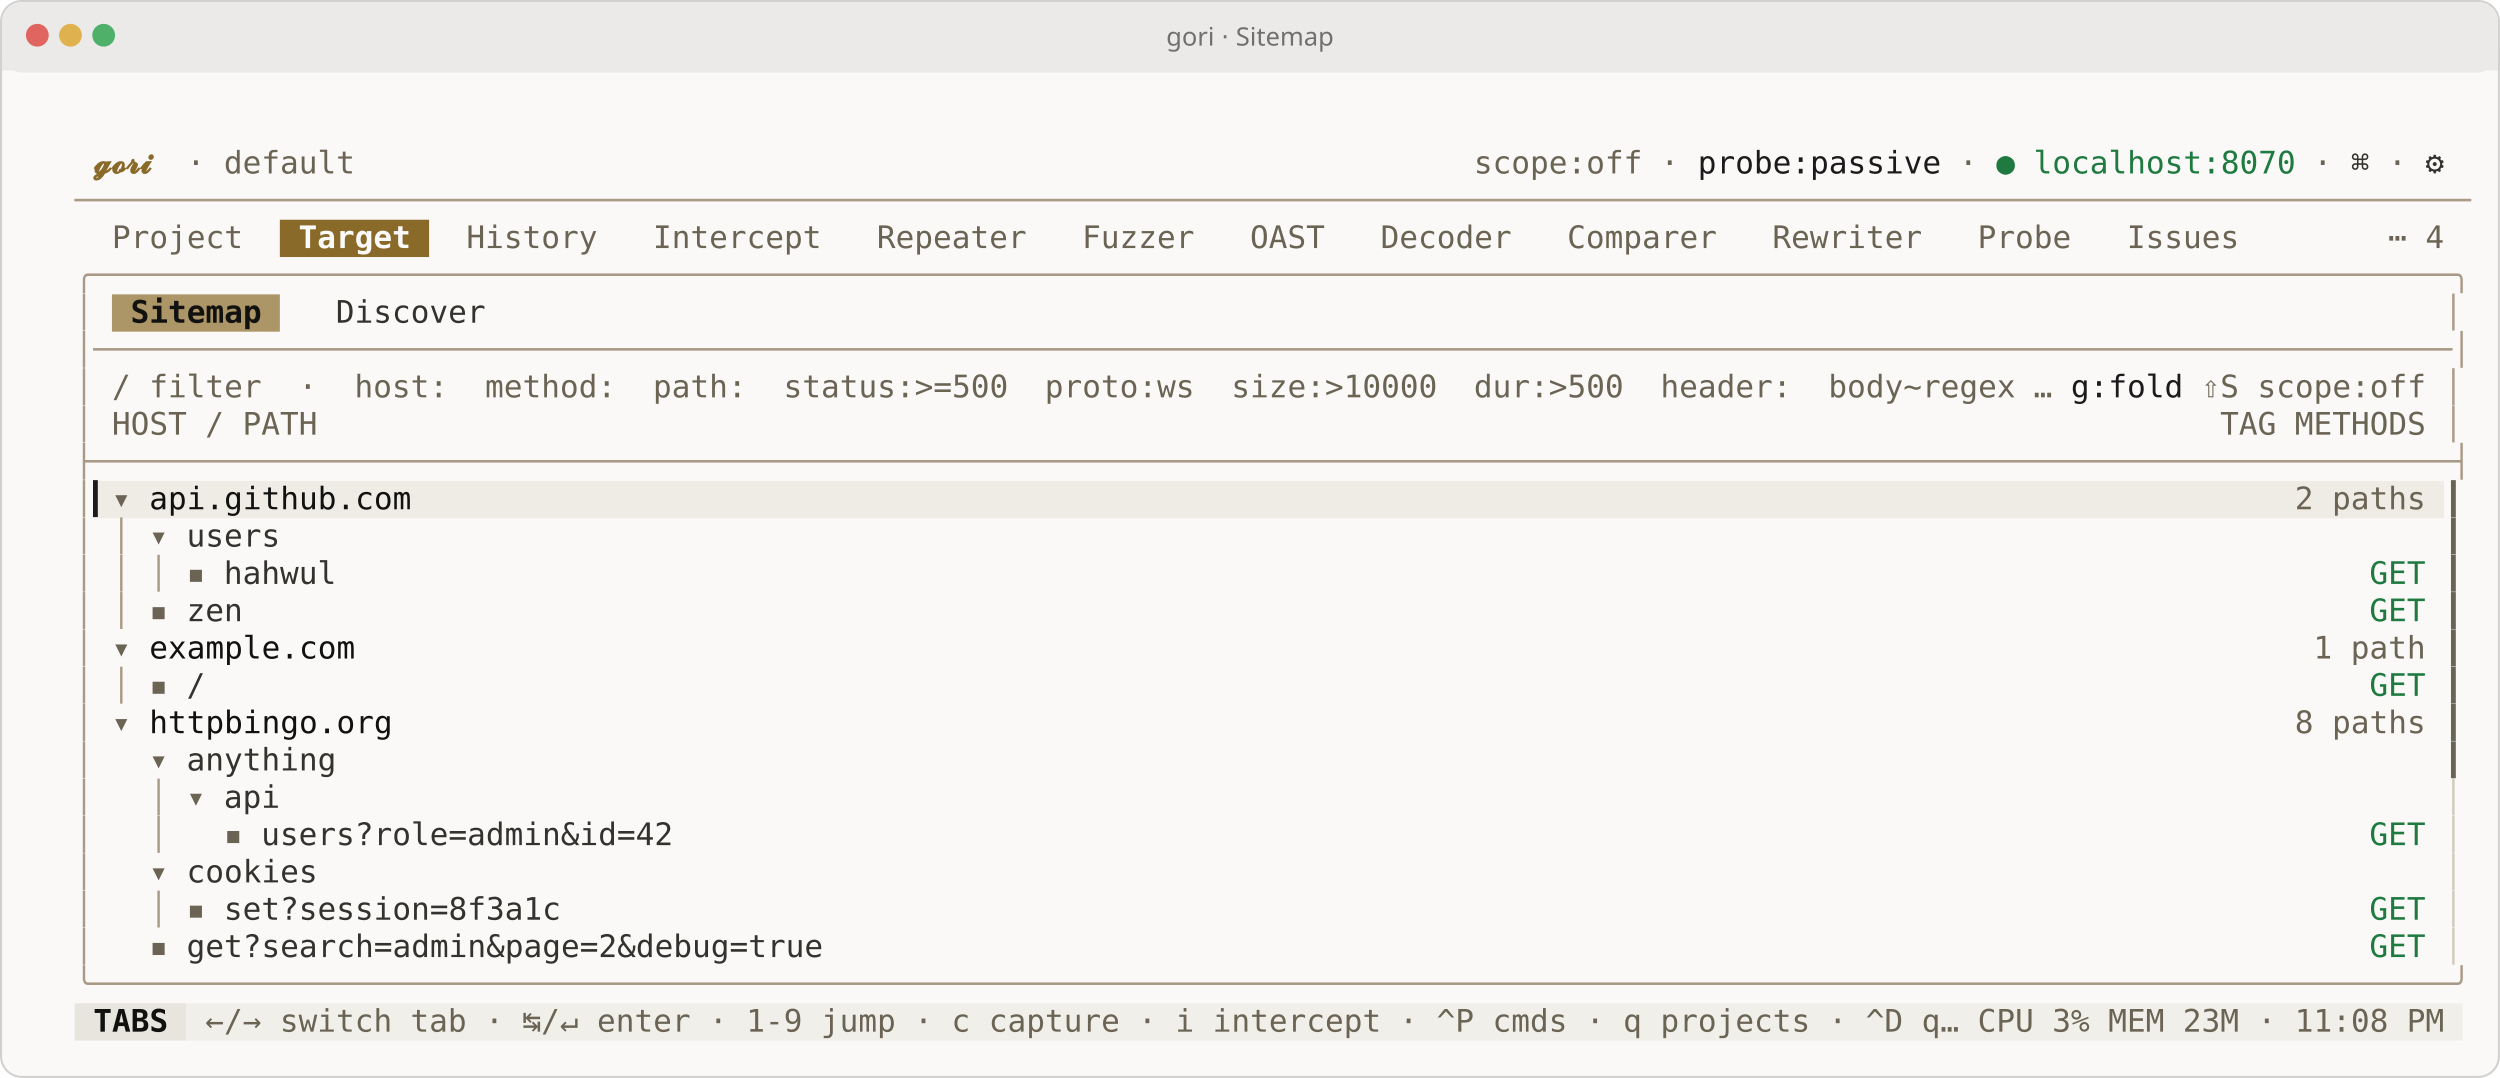
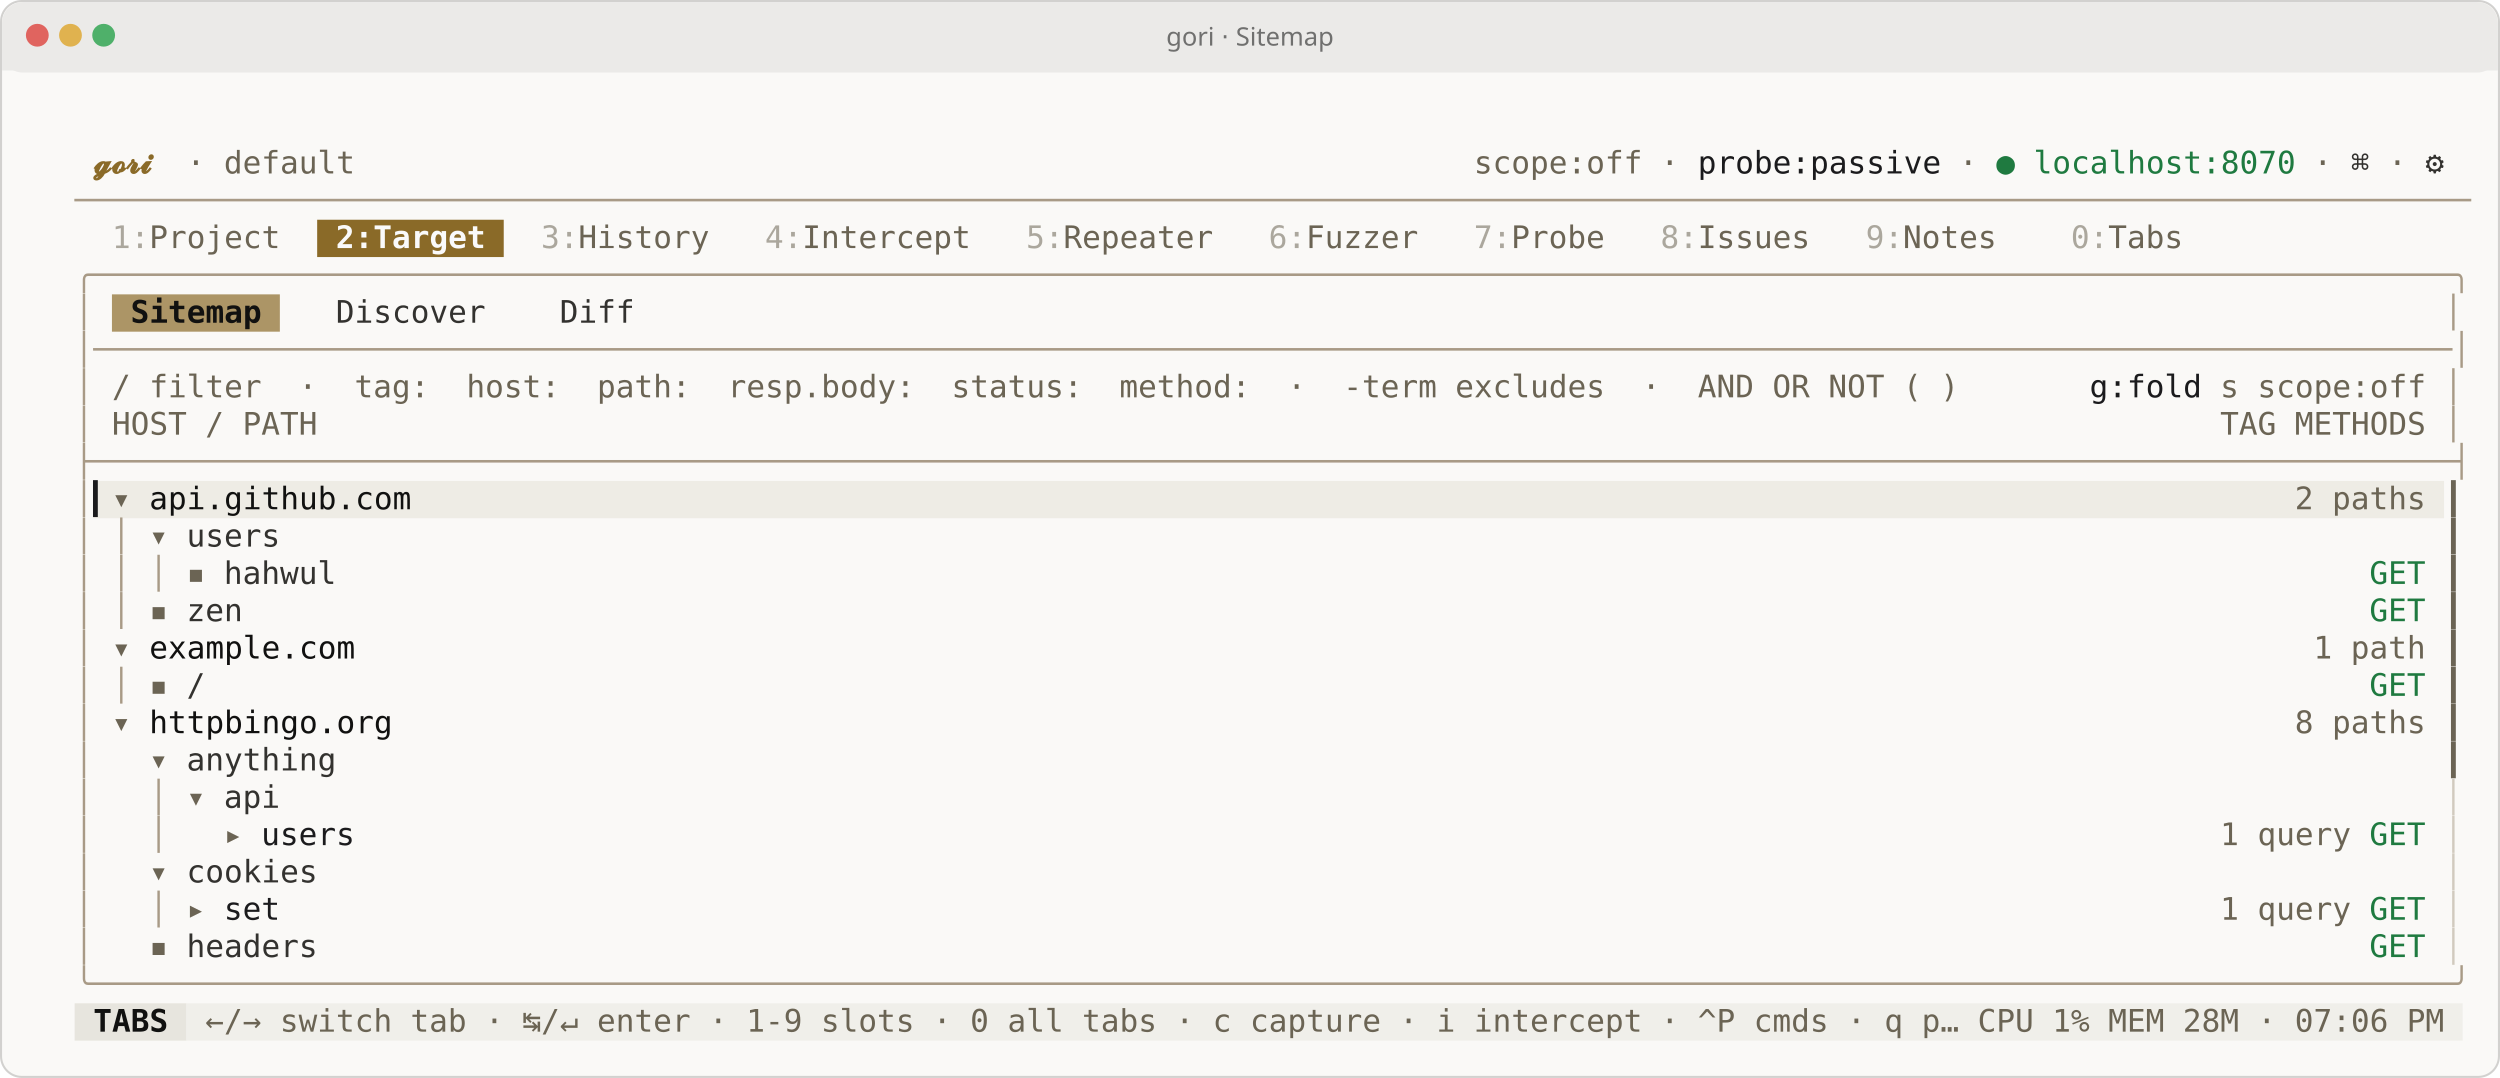
<svg xmlns="http://www.w3.org/2000/svg" width="1206" height="520" viewBox="0 0 1206.0 520.0" font-family="ui-monospace,'SF Mono','JetBrains Mono',Menlo,Consolas,monospace" font-size="15.0px" role="img" aria-label="gori · Sitemap">
  <rect x="0.5" y="0.5" width="1205.0" height="519.0" rx="10" ry="10" fill="#faf9f7" stroke="#d2d1cf" stroke-width="1" />
  <rect x="1" y="1" width="1204.0" height="34.0" rx="10" ry="10" fill="#ebeae8" />
  <rect x="1" y="24.0" width="1204.0" height="10" fill="#ebeae8" />
  <circle cx="18.0" cy="17.0" r="5.5" fill="#e0645f" />
  <circle cx="34.0" cy="17.0" r="5.5" fill="#e0b24f" />
  <circle cx="50.0" cy="17.0" r="5.5" fill="#4fb06a" />
  <text x="603.0" y="22.0" text-anchor="middle" fill="#70706f" font-family="'Apple Symbols','Segoe UI Symbol','Cambria Math','STIX Two Math','Noto Sans Math','DejaVu Sans',ui-monospace,'SF Mono','JetBrains Mono',Menlo,Consolas,monospace" font-size="12.3px">gori · Sitemap</text>
-   <rect x="135.00" y="106.00" width="72.00" height="18.00" fill="#8a6a28" />
+   <rect x="153.00" y="106.00" width="90.00" height="18.00" fill="#8a6a28" />
  <rect x="54.00" y="142.00" width="81.00" height="18.00" fill="#ac9566" />
  <rect x="45.00" y="232.00" width="1134.00" height="18.00" fill="#eeece5" />
  <rect x="36.00" y="484.00" width="54.00" height="18.00" fill="#e7e5de" />
  <rect x="90.00" y="484.00" width="1098.00" height="18.00" fill="#f0efea" />
  <text x="45.00" y="83.68" textLength="36.00" lengthAdjust="spacingAndGlyphs" fill="#8a6a28" font-weight="700" xml:space="preserve">𝓰𝓸𝓻𝓲</text>
  <text x="90.00" y="83.68" textLength="9.00" lengthAdjust="spacingAndGlyphs" fill="#6b6454" xml:space="preserve">·</text>
  <text x="108.00" y="83.68" textLength="63.00" lengthAdjust="spacingAndGlyphs" fill="#6b6454" xml:space="preserve">default</text>
  <text x="711.00" y="83.68" textLength="81.00" lengthAdjust="spacingAndGlyphs" fill="#6b6454" xml:space="preserve">scope:off</text>
  <text x="801.00" y="83.68" textLength="9.00" lengthAdjust="spacingAndGlyphs" fill="#6b6454" xml:space="preserve">·</text>
  <text x="819.00" y="83.68" textLength="117.00" lengthAdjust="spacingAndGlyphs" fill="#1b1b1d" xml:space="preserve">probe:passive</text>
  <text x="945.00" y="83.68" textLength="9.00" lengthAdjust="spacingAndGlyphs" fill="#6b6454" xml:space="preserve">·</text>
  <text x="963.00" y="83.68" textLength="9.00" lengthAdjust="spacingAndGlyphs" fill="#1f7a40" xml:space="preserve">●</text>
  <text x="981.00" y="83.68" textLength="126.00" lengthAdjust="spacingAndGlyphs" fill="#1f7a40" xml:space="preserve">localhost:8070</text>
  <text x="1116.00" y="83.68" textLength="9.00" lengthAdjust="spacingAndGlyphs" fill="#6b6454" xml:space="preserve">·</text>
  <text x="1134.00" y="83.68" textLength="9.00" lengthAdjust="spacingAndGlyphs" fill="#33322f" xml:space="preserve">⌘</text>
  <text x="1152.00" y="83.68" textLength="9.00" lengthAdjust="spacingAndGlyphs" fill="#6b6454" xml:space="preserve">·</text>
  <text x="1170.00" y="83.68" textLength="9.00" lengthAdjust="spacingAndGlyphs" fill="#33322f" xml:space="preserve">⚙</text>
  <text x="36.00" y="101.68" textLength="1152.00" lengthAdjust="spacingAndGlyphs" fill="#a89a86" xml:space="preserve">────────────────────────────────────────────────────────────────────────────────────────────────────────────────────────────────</text>
-   <text x="54.00" y="119.68" textLength="63.00" lengthAdjust="spacingAndGlyphs" fill="#6b6454" xml:space="preserve">Project</text>
-   <text x="144.00" y="119.68" textLength="54.00" lengthAdjust="spacingAndGlyphs" fill="#fafafa" font-weight="700" xml:space="preserve">Target</text>
-   <text x="225.00" y="119.68" textLength="63.00" lengthAdjust="spacingAndGlyphs" fill="#6b6454" xml:space="preserve">History</text>
-   <text x="315.00" y="119.68" textLength="81.00" lengthAdjust="spacingAndGlyphs" fill="#6b6454" xml:space="preserve">Intercept</text>
-   <text x="423.00" y="119.68" textLength="72.00" lengthAdjust="spacingAndGlyphs" fill="#6b6454" xml:space="preserve">Repeater</text>
-   <text x="522.00" y="119.68" textLength="54.00" lengthAdjust="spacingAndGlyphs" fill="#6b6454" xml:space="preserve">Fuzzer</text>
-   <text x="603.00" y="119.68" textLength="36.00" lengthAdjust="spacingAndGlyphs" fill="#6b6454" xml:space="preserve">OAST</text>
-   <text x="666.00" y="119.68" textLength="63.00" lengthAdjust="spacingAndGlyphs" fill="#6b6454" xml:space="preserve">Decoder</text>
-   <text x="756.00" y="119.68" textLength="72.00" lengthAdjust="spacingAndGlyphs" fill="#6b6454" xml:space="preserve">Comparer</text>
-   <text x="855.00" y="119.68" textLength="72.00" lengthAdjust="spacingAndGlyphs" fill="#6b6454" xml:space="preserve">Rewriter</text>
-   <text x="954.00" y="119.68" textLength="45.00" lengthAdjust="spacingAndGlyphs" fill="#6b6454" xml:space="preserve">Probe</text>
-   <text x="1026.00" y="119.68" textLength="54.00" lengthAdjust="spacingAndGlyphs" fill="#6b6454" xml:space="preserve">Issues</text>
-   <text x="1152.00" y="119.68" textLength="9.00" lengthAdjust="spacingAndGlyphs" fill="#6b6454" xml:space="preserve">⋯</text>
-   <text x="1170.00" y="119.68" textLength="9.00" lengthAdjust="spacingAndGlyphs" fill="#6b6454" xml:space="preserve">4</text>
+   <text x="54.00" y="119.68" textLength="18.00" lengthAdjust="spacingAndGlyphs" fill="#aba79d" xml:space="preserve">1:</text>
+   <text x="72.00" y="119.68" textLength="63.00" lengthAdjust="spacingAndGlyphs" fill="#6b6454" xml:space="preserve">Project</text>
+   <text x="162.00" y="119.68" textLength="72.00" lengthAdjust="spacingAndGlyphs" fill="#fafafa" font-weight="700" xml:space="preserve">2:Target</text>
+   <text x="261.00" y="119.68" textLength="18.00" lengthAdjust="spacingAndGlyphs" fill="#aba79d" xml:space="preserve">3:</text>
+   <text x="279.00" y="119.68" textLength="63.00" lengthAdjust="spacingAndGlyphs" fill="#6b6454" xml:space="preserve">History</text>
+   <text x="369.00" y="119.68" textLength="18.00" lengthAdjust="spacingAndGlyphs" fill="#aba79d" xml:space="preserve">4:</text>
+   <text x="387.00" y="119.68" textLength="81.00" lengthAdjust="spacingAndGlyphs" fill="#6b6454" xml:space="preserve">Intercept</text>
+   <text x="495.00" y="119.68" textLength="18.00" lengthAdjust="spacingAndGlyphs" fill="#aba79d" xml:space="preserve">5:</text>
+   <text x="513.00" y="119.68" textLength="72.00" lengthAdjust="spacingAndGlyphs" fill="#6b6454" xml:space="preserve">Repeater</text>
+   <text x="612.00" y="119.68" textLength="18.00" lengthAdjust="spacingAndGlyphs" fill="#aba79d" xml:space="preserve">6:</text>
+   <text x="630.00" y="119.68" textLength="54.00" lengthAdjust="spacingAndGlyphs" fill="#6b6454" xml:space="preserve">Fuzzer</text>
+   <text x="711.00" y="119.68" textLength="18.00" lengthAdjust="spacingAndGlyphs" fill="#aba79d" xml:space="preserve">7:</text>
+   <text x="729.00" y="119.68" textLength="45.00" lengthAdjust="spacingAndGlyphs" fill="#6b6454" xml:space="preserve">Probe</text>
+   <text x="801.00" y="119.68" textLength="18.00" lengthAdjust="spacingAndGlyphs" fill="#aba79d" xml:space="preserve">8:</text>
+   <text x="819.00" y="119.68" textLength="54.00" lengthAdjust="spacingAndGlyphs" fill="#6b6454" xml:space="preserve">Issues</text>
+   <text x="900.00" y="119.68" textLength="18.00" lengthAdjust="spacingAndGlyphs" fill="#aba79d" xml:space="preserve">9:</text>
+   <text x="918.00" y="119.68" textLength="45.00" lengthAdjust="spacingAndGlyphs" fill="#6b6454" xml:space="preserve">Notes</text>
+   <text x="999.00" y="119.68" textLength="18.00" lengthAdjust="spacingAndGlyphs" fill="#aba79d" xml:space="preserve">0:</text>
+   <text x="1017.00" y="119.68" textLength="36.00" lengthAdjust="spacingAndGlyphs" fill="#6b6454" xml:space="preserve">Tabs</text>
  <text x="36.00" y="137.68" textLength="1152.00" lengthAdjust="spacingAndGlyphs" fill="#a89a86" xml:space="preserve">╭──────────────────────────────────────────────────────────────────────────────────────────────────────────────────────────────╮</text>
  <text x="36.00" y="155.68" textLength="9.00" lengthAdjust="spacingAndGlyphs" fill="#a89a86" xml:space="preserve">│</text>
  <text x="63.00" y="155.68" textLength="63.00" lengthAdjust="spacingAndGlyphs" fill="#111110" font-weight="700" xml:space="preserve">Sitemap</text>
  <text x="162.00" y="155.68" textLength="72.00" lengthAdjust="spacingAndGlyphs" fill="#33322f" xml:space="preserve">Discover</text>
+   <text x="270.00" y="155.68" textLength="36.00" lengthAdjust="spacingAndGlyphs" fill="#33322f" xml:space="preserve">Diff</text>
  <text x="1179.00" y="155.68" textLength="9.00" lengthAdjust="spacingAndGlyphs" fill="#a89a86" xml:space="preserve">│</text>
  <text x="36.00" y="173.68" textLength="1152.00" lengthAdjust="spacingAndGlyphs" fill="#a89a86" xml:space="preserve">│──────────────────────────────────────────────────────────────────────────────────────────────────────────────────────────────│</text>
  <text x="36.00" y="191.68" textLength="9.00" lengthAdjust="spacingAndGlyphs" fill="#a89a86" xml:space="preserve">│</text>
  <text x="54.00" y="191.68" textLength="9.00" lengthAdjust="spacingAndGlyphs" fill="#6b6454" xml:space="preserve">/</text>
  <text x="72.00" y="191.68" textLength="54.00" lengthAdjust="spacingAndGlyphs" fill="#6b6454" xml:space="preserve">filter</text>
  <text x="144.00" y="191.68" textLength="9.00" lengthAdjust="spacingAndGlyphs" fill="#6b6454" xml:space="preserve">·</text>
-   <text x="171.00" y="191.68" textLength="45.00" lengthAdjust="spacingAndGlyphs" fill="#6b6454" xml:space="preserve">host:</text>
-   <text x="234.00" y="191.68" textLength="63.00" lengthAdjust="spacingAndGlyphs" fill="#6b6454" xml:space="preserve">method:</text>
-   <text x="315.00" y="191.68" textLength="45.00" lengthAdjust="spacingAndGlyphs" fill="#6b6454" xml:space="preserve">path:</text>
-   <text x="378.00" y="191.68" textLength="108.00" lengthAdjust="spacingAndGlyphs" fill="#6b6454" xml:space="preserve">status:&gt;=500</text>
-   <text x="504.00" y="191.68" textLength="72.00" lengthAdjust="spacingAndGlyphs" fill="#6b6454" xml:space="preserve">proto:ws</text>
-   <text x="594.00" y="191.68" textLength="99.00" lengthAdjust="spacingAndGlyphs" fill="#6b6454" xml:space="preserve">size:&gt;10000</text>
-   <text x="711.00" y="191.68" textLength="72.00" lengthAdjust="spacingAndGlyphs" fill="#6b6454" xml:space="preserve">dur:&gt;500</text>
-   <text x="801.00" y="191.68" textLength="63.00" lengthAdjust="spacingAndGlyphs" fill="#6b6454" xml:space="preserve">header:</text>
-   <text x="882.00" y="191.68" textLength="90.00" lengthAdjust="spacingAndGlyphs" fill="#6b6454" xml:space="preserve">body~regex</text>
-   <text x="981.00" y="191.68" textLength="9.00" lengthAdjust="spacingAndGlyphs" fill="#6b6454" xml:space="preserve">…</text>
-   <text x="999.00" y="191.68" textLength="54.00" lengthAdjust="spacingAndGlyphs" fill="#1b1b1d" xml:space="preserve">g:fold</text>
-   <text x="1062.00" y="191.68" textLength="18.00" lengthAdjust="spacingAndGlyphs" fill="#6b6454" xml:space="preserve">⇧S</text>
+   <text x="171.00" y="191.68" textLength="36.00" lengthAdjust="spacingAndGlyphs" fill="#6b6454" xml:space="preserve">tag:</text>
+   <text x="225.00" y="191.68" textLength="45.00" lengthAdjust="spacingAndGlyphs" fill="#6b6454" xml:space="preserve">host:</text>
+   <text x="288.00" y="191.68" textLength="45.00" lengthAdjust="spacingAndGlyphs" fill="#6b6454" xml:space="preserve">path:</text>
+   <text x="351.00" y="191.68" textLength="90.00" lengthAdjust="spacingAndGlyphs" fill="#6b6454" xml:space="preserve">resp.body:</text>
+   <text x="459.00" y="191.68" textLength="63.00" lengthAdjust="spacingAndGlyphs" fill="#6b6454" xml:space="preserve">status:</text>
+   <text x="540.00" y="191.68" textLength="63.00" lengthAdjust="spacingAndGlyphs" fill="#6b6454" xml:space="preserve">method:</text>
+   <text x="621.00" y="191.68" textLength="9.00" lengthAdjust="spacingAndGlyphs" fill="#6b6454" xml:space="preserve">·</text>
+   <text x="648.00" y="191.68" textLength="45.00" lengthAdjust="spacingAndGlyphs" fill="#6b6454" xml:space="preserve">-term</text>
+   <text x="702.00" y="191.68" textLength="72.00" lengthAdjust="spacingAndGlyphs" fill="#6b6454" xml:space="preserve">excludes</text>
+   <text x="792.00" y="191.68" textLength="9.00" lengthAdjust="spacingAndGlyphs" fill="#6b6454" xml:space="preserve">·</text>
+   <text x="819.00" y="191.68" textLength="27.00" lengthAdjust="spacingAndGlyphs" fill="#6b6454" xml:space="preserve">AND</text>
+   <text x="855.00" y="191.68" textLength="18.00" lengthAdjust="spacingAndGlyphs" fill="#6b6454" xml:space="preserve">OR</text>
+   <text x="882.00" y="191.68" textLength="27.00" lengthAdjust="spacingAndGlyphs" fill="#6b6454" xml:space="preserve">NOT</text>
+   <text x="918.00" y="191.68" textLength="9.00" lengthAdjust="spacingAndGlyphs" fill="#6b6454" xml:space="preserve">(</text>
+   <text x="936.00" y="191.68" textLength="9.00" lengthAdjust="spacingAndGlyphs" fill="#6b6454" xml:space="preserve">)</text>
+   <text x="1008.00" y="191.68" textLength="54.00" lengthAdjust="spacingAndGlyphs" fill="#1b1b1d" xml:space="preserve">g:fold</text>
+   <text x="1071.00" y="191.68" textLength="9.00" lengthAdjust="spacingAndGlyphs" fill="#6b6454" xml:space="preserve">s</text>
  <text x="1089.00" y="191.68" textLength="81.00" lengthAdjust="spacingAndGlyphs" fill="#6b6454" xml:space="preserve">scope:off</text>
  <text x="1179.00" y="191.68" textLength="9.00" lengthAdjust="spacingAndGlyphs" fill="#a89a86" xml:space="preserve">│</text>
  <text x="36.00" y="209.68" textLength="9.00" lengthAdjust="spacingAndGlyphs" fill="#a89a86" xml:space="preserve">│</text>
  <text x="54.00" y="209.68" textLength="36.00" lengthAdjust="spacingAndGlyphs" fill="#6b6454" xml:space="preserve">HOST</text>
  <text x="99.00" y="209.68" textLength="9.00" lengthAdjust="spacingAndGlyphs" fill="#6b6454" xml:space="preserve">/</text>
  <text x="117.00" y="209.68" textLength="36.00" lengthAdjust="spacingAndGlyphs" fill="#6b6454" xml:space="preserve">PATH</text>
  <text x="1071.00" y="209.68" textLength="27.00" lengthAdjust="spacingAndGlyphs" fill="#6b6454" xml:space="preserve">TAG</text>
  <text x="1107.00" y="209.68" textLength="63.00" lengthAdjust="spacingAndGlyphs" fill="#6b6454" xml:space="preserve">METHODS</text>
  <text x="1179.00" y="209.68" textLength="9.00" lengthAdjust="spacingAndGlyphs" fill="#a89a86" xml:space="preserve">│</text>
  <text x="36.00" y="227.68" textLength="1152.00" lengthAdjust="spacingAndGlyphs" fill="#a89a86" xml:space="preserve">├──────────────────────────────────────────────────────────────────────────────────────────────────────────────────────────────┤</text>
  <text x="36.00" y="245.68" textLength="9.00" lengthAdjust="spacingAndGlyphs" fill="#a89a86" xml:space="preserve">│</text>
  <text x="45.00" y="245.68" textLength="9.00" lengthAdjust="spacingAndGlyphs" fill="#1b1b1d" xml:space="preserve">▎</text>
  <text x="54.00" y="245.68" textLength="9.00" lengthAdjust="spacingAndGlyphs" fill="#6b6454" xml:space="preserve">▾</text>
  <text x="72.00" y="245.68" textLength="126.00" lengthAdjust="spacingAndGlyphs" fill="#111110" xml:space="preserve">api.github.com</text>
  <text x="1107.00" y="245.68" textLength="9.00" lengthAdjust="spacingAndGlyphs" fill="#6b6454" xml:space="preserve">2</text>
  <text x="1125.00" y="245.68" textLength="45.00" lengthAdjust="spacingAndGlyphs" fill="#6b6454" xml:space="preserve">paths</text>
  <text x="1179.00" y="245.68" textLength="9.00" lengthAdjust="spacingAndGlyphs" fill="#6b6454" xml:space="preserve">┃</text>
  <text x="36.00" y="263.68" textLength="9.00" lengthAdjust="spacingAndGlyphs" fill="#a89a86" xml:space="preserve">│</text>
  <text x="54.00" y="263.68" textLength="9.00" lengthAdjust="spacingAndGlyphs" fill="#a89a86" xml:space="preserve">│</text>
  <text x="72.00" y="263.68" textLength="9.00" lengthAdjust="spacingAndGlyphs" fill="#6b6454" xml:space="preserve">▾</text>
  <text x="90.00" y="263.68" textLength="45.00" lengthAdjust="spacingAndGlyphs" fill="#33322f" xml:space="preserve">users</text>
  <text x="1179.00" y="263.68" textLength="9.00" lengthAdjust="spacingAndGlyphs" fill="#6b6454" xml:space="preserve">┃</text>
  <text x="36.00" y="281.68" textLength="9.00" lengthAdjust="spacingAndGlyphs" fill="#a89a86" xml:space="preserve">│</text>
  <text x="54.00" y="281.68" textLength="9.00" lengthAdjust="spacingAndGlyphs" fill="#a89a86" xml:space="preserve">│</text>
  <text x="72.00" y="281.68" textLength="9.00" lengthAdjust="spacingAndGlyphs" fill="#a89a86" xml:space="preserve">│</text>
  <text x="90.00" y="281.68" textLength="9.00" lengthAdjust="spacingAndGlyphs" fill="#6b6454" xml:space="preserve">▪</text>
  <text x="108.00" y="281.68" textLength="54.00" lengthAdjust="spacingAndGlyphs" fill="#33322f" xml:space="preserve">hahwul</text>
  <text x="1143.00" y="281.68" textLength="27.00" lengthAdjust="spacingAndGlyphs" fill="#1f7a40" xml:space="preserve">GET</text>
  <text x="1179.00" y="281.68" textLength="9.00" lengthAdjust="spacingAndGlyphs" fill="#6b6454" xml:space="preserve">┃</text>
  <text x="36.00" y="299.68" textLength="9.00" lengthAdjust="spacingAndGlyphs" fill="#a89a86" xml:space="preserve">│</text>
  <text x="54.00" y="299.68" textLength="9.00" lengthAdjust="spacingAndGlyphs" fill="#a89a86" xml:space="preserve">│</text>
  <text x="72.00" y="299.68" textLength="9.00" lengthAdjust="spacingAndGlyphs" fill="#6b6454" xml:space="preserve">▪</text>
  <text x="90.00" y="299.68" textLength="27.00" lengthAdjust="spacingAndGlyphs" fill="#33322f" xml:space="preserve">zen</text>
  <text x="1143.00" y="299.68" textLength="27.00" lengthAdjust="spacingAndGlyphs" fill="#1f7a40" xml:space="preserve">GET</text>
  <text x="1179.00" y="299.68" textLength="9.00" lengthAdjust="spacingAndGlyphs" fill="#6b6454" xml:space="preserve">┃</text>
  <text x="36.00" y="317.68" textLength="9.00" lengthAdjust="spacingAndGlyphs" fill="#a89a86" xml:space="preserve">│</text>
  <text x="54.00" y="317.68" textLength="9.00" lengthAdjust="spacingAndGlyphs" fill="#6b6454" xml:space="preserve">▾</text>
  <text x="72.00" y="317.68" textLength="99.00" lengthAdjust="spacingAndGlyphs" fill="#111110" xml:space="preserve">example.com</text>
  <text x="1116.00" y="317.68" textLength="9.00" lengthAdjust="spacingAndGlyphs" fill="#6b6454" xml:space="preserve">1</text>
  <text x="1134.00" y="317.68" textLength="36.00" lengthAdjust="spacingAndGlyphs" fill="#6b6454" xml:space="preserve">path</text>
  <text x="1179.00" y="317.68" textLength="9.00" lengthAdjust="spacingAndGlyphs" fill="#6b6454" xml:space="preserve">┃</text>
  <text x="36.00" y="335.68" textLength="9.00" lengthAdjust="spacingAndGlyphs" fill="#a89a86" xml:space="preserve">│</text>
  <text x="54.00" y="335.68" textLength="9.00" lengthAdjust="spacingAndGlyphs" fill="#a89a86" xml:space="preserve">│</text>
  <text x="72.00" y="335.68" textLength="9.00" lengthAdjust="spacingAndGlyphs" fill="#6b6454" xml:space="preserve">▪</text>
  <text x="90.00" y="335.68" textLength="9.00" lengthAdjust="spacingAndGlyphs" fill="#33322f" xml:space="preserve">/</text>
  <text x="1143.00" y="335.68" textLength="27.00" lengthAdjust="spacingAndGlyphs" fill="#1f7a40" xml:space="preserve">GET</text>
  <text x="1179.00" y="335.68" textLength="9.00" lengthAdjust="spacingAndGlyphs" fill="#6b6454" xml:space="preserve">┃</text>
  <text x="36.00" y="353.68" textLength="9.00" lengthAdjust="spacingAndGlyphs" fill="#a89a86" xml:space="preserve">│</text>
  <text x="54.00" y="353.68" textLength="9.00" lengthAdjust="spacingAndGlyphs" fill="#6b6454" xml:space="preserve">▾</text>
  <text x="72.00" y="353.68" textLength="117.00" lengthAdjust="spacingAndGlyphs" fill="#111110" xml:space="preserve">httpbingo.org</text>
  <text x="1107.00" y="353.68" textLength="9.00" lengthAdjust="spacingAndGlyphs" fill="#6b6454" xml:space="preserve">8</text>
  <text x="1125.00" y="353.68" textLength="45.00" lengthAdjust="spacingAndGlyphs" fill="#6b6454" xml:space="preserve">paths</text>
  <text x="1179.00" y="353.68" textLength="9.00" lengthAdjust="spacingAndGlyphs" fill="#6b6454" xml:space="preserve">┃</text>
  <text x="36.00" y="371.68" textLength="9.00" lengthAdjust="spacingAndGlyphs" fill="#a89a86" xml:space="preserve">│</text>
  <text x="72.00" y="371.68" textLength="9.00" lengthAdjust="spacingAndGlyphs" fill="#6b6454" xml:space="preserve">▾</text>
  <text x="90.00" y="371.68" textLength="72.00" lengthAdjust="spacingAndGlyphs" fill="#33322f" xml:space="preserve">anything</text>
  <text x="1179.00" y="371.68" textLength="9.00" lengthAdjust="spacingAndGlyphs" fill="#6b6454" xml:space="preserve">┃</text>
  <text x="36.00" y="389.68" textLength="9.00" lengthAdjust="spacingAndGlyphs" fill="#a89a86" xml:space="preserve">│</text>
  <text x="72.00" y="389.68" textLength="9.00" lengthAdjust="spacingAndGlyphs" fill="#a89a86" xml:space="preserve">│</text>
  <text x="90.00" y="389.68" textLength="9.00" lengthAdjust="spacingAndGlyphs" fill="#6b6454" xml:space="preserve">▾</text>
  <text x="108.00" y="389.68" textLength="27.00" lengthAdjust="spacingAndGlyphs" fill="#33322f" xml:space="preserve">api</text>
  <text x="1179.00" y="389.68" textLength="9.00" lengthAdjust="spacingAndGlyphs" fill="#d1cabe" xml:space="preserve">│</text>
  <text x="36.00" y="407.68" textLength="9.00" lengthAdjust="spacingAndGlyphs" fill="#a89a86" xml:space="preserve">│</text>
  <text x="72.00" y="407.68" textLength="9.00" lengthAdjust="spacingAndGlyphs" fill="#a89a86" xml:space="preserve">│</text>
-   <text x="108.00" y="407.68" textLength="9.00" lengthAdjust="spacingAndGlyphs" fill="#6b6454" xml:space="preserve">▪</text>
-   <text x="126.00" y="407.68" textLength="198.00" lengthAdjust="spacingAndGlyphs" fill="#33322f" xml:space="preserve">users?role=admin&amp;id=42</text>
+   <text x="108.00" y="407.68" textLength="9.00" lengthAdjust="spacingAndGlyphs" fill="#6b6454" xml:space="preserve">▸</text>
+   <text x="126.00" y="407.68" textLength="45.00" lengthAdjust="spacingAndGlyphs" fill="#1b1b1d" xml:space="preserve">users</text>
+   <text x="1071.00" y="407.68" textLength="9.00" lengthAdjust="spacingAndGlyphs" fill="#6b6454" xml:space="preserve">1</text>
+   <text x="1089.00" y="407.68" textLength="45.00" lengthAdjust="spacingAndGlyphs" fill="#6b6454" xml:space="preserve">query</text>
  <text x="1143.00" y="407.68" textLength="27.00" lengthAdjust="spacingAndGlyphs" fill="#1f7a40" xml:space="preserve">GET</text>
  <text x="1179.00" y="407.68" textLength="9.00" lengthAdjust="spacingAndGlyphs" fill="#d1cabe" xml:space="preserve">│</text>
  <text x="36.00" y="425.68" textLength="9.00" lengthAdjust="spacingAndGlyphs" fill="#a89a86" xml:space="preserve">│</text>
  <text x="72.00" y="425.68" textLength="9.00" lengthAdjust="spacingAndGlyphs" fill="#6b6454" xml:space="preserve">▾</text>
  <text x="90.00" y="425.68" textLength="63.00" lengthAdjust="spacingAndGlyphs" fill="#33322f" xml:space="preserve">cookies</text>
  <text x="1179.00" y="425.68" textLength="9.00" lengthAdjust="spacingAndGlyphs" fill="#d1cabe" xml:space="preserve">│</text>
  <text x="36.00" y="443.68" textLength="9.00" lengthAdjust="spacingAndGlyphs" fill="#a89a86" xml:space="preserve">│</text>
  <text x="72.00" y="443.68" textLength="9.00" lengthAdjust="spacingAndGlyphs" fill="#a89a86" xml:space="preserve">│</text>
-   <text x="90.00" y="443.68" textLength="9.00" lengthAdjust="spacingAndGlyphs" fill="#6b6454" xml:space="preserve">▪</text>
-   <text x="108.00" y="443.68" textLength="162.00" lengthAdjust="spacingAndGlyphs" fill="#33322f" xml:space="preserve">set?session=8f3a1c</text>
+   <text x="90.00" y="443.68" textLength="9.00" lengthAdjust="spacingAndGlyphs" fill="#6b6454" xml:space="preserve">▸</text>
+   <text x="108.00" y="443.68" textLength="27.00" lengthAdjust="spacingAndGlyphs" fill="#1b1b1d" xml:space="preserve">set</text>
+   <text x="1071.00" y="443.68" textLength="9.00" lengthAdjust="spacingAndGlyphs" fill="#6b6454" xml:space="preserve">1</text>
+   <text x="1089.00" y="443.68" textLength="45.00" lengthAdjust="spacingAndGlyphs" fill="#6b6454" xml:space="preserve">query</text>
  <text x="1143.00" y="443.68" textLength="27.00" lengthAdjust="spacingAndGlyphs" fill="#1f7a40" xml:space="preserve">GET</text>
  <text x="1179.00" y="443.68" textLength="9.00" lengthAdjust="spacingAndGlyphs" fill="#d1cabe" xml:space="preserve">│</text>
  <text x="36.00" y="461.68" textLength="9.00" lengthAdjust="spacingAndGlyphs" fill="#a89a86" xml:space="preserve">│</text>
  <text x="72.00" y="461.68" textLength="9.00" lengthAdjust="spacingAndGlyphs" fill="#6b6454" xml:space="preserve">▪</text>
-   <text x="90.00" y="461.68" textLength="306.00" lengthAdjust="spacingAndGlyphs" fill="#33322f" xml:space="preserve">get?search=admin&amp;page=2&amp;debug=true</text>
+   <text x="90.00" y="461.68" textLength="63.00" lengthAdjust="spacingAndGlyphs" fill="#33322f" xml:space="preserve">headers</text>
  <text x="1143.00" y="461.68" textLength="27.00" lengthAdjust="spacingAndGlyphs" fill="#1f7a40" xml:space="preserve">GET</text>
  <text x="1179.00" y="461.68" textLength="9.00" lengthAdjust="spacingAndGlyphs" fill="#d1cabe" xml:space="preserve">│</text>
  <text x="36.00" y="479.68" textLength="1152.00" lengthAdjust="spacingAndGlyphs" fill="#a89a86" xml:space="preserve">╰──────────────────────────────────────────────────────────────────────────────────────────────────────────────────────────────╯</text>
  <text x="45.00" y="497.68" textLength="36.00" lengthAdjust="spacingAndGlyphs" fill="#111110" font-weight="700" xml:space="preserve">TABS</text>
  <text x="99.00" y="497.68" textLength="27.00" lengthAdjust="spacingAndGlyphs" fill="#6b6454" xml:space="preserve">←/→</text>
  <text x="135.00" y="497.68" textLength="54.00" lengthAdjust="spacingAndGlyphs" fill="#6b6454" xml:space="preserve">switch</text>
  <text x="198.00" y="497.68" textLength="27.00" lengthAdjust="spacingAndGlyphs" fill="#6b6454" xml:space="preserve">tab</text>
  <text x="234.00" y="497.68" textLength="9.00" lengthAdjust="spacingAndGlyphs" fill="#6b6454" xml:space="preserve">·</text>
  <text x="252.00" y="497.68" textLength="27.00" lengthAdjust="spacingAndGlyphs" fill="#6b6454" xml:space="preserve">↹/↵</text>
  <text x="288.00" y="497.68" textLength="45.00" lengthAdjust="spacingAndGlyphs" fill="#6b6454" xml:space="preserve">enter</text>
  <text x="342.00" y="497.68" textLength="9.00" lengthAdjust="spacingAndGlyphs" fill="#6b6454" xml:space="preserve">·</text>
  <text x="360.00" y="497.68" textLength="27.00" lengthAdjust="spacingAndGlyphs" fill="#6b6454" xml:space="preserve">1-9</text>
-   <text x="396.00" y="497.68" textLength="36.00" lengthAdjust="spacingAndGlyphs" fill="#6b6454" xml:space="preserve">jump</text>
-   <text x="441.00" y="497.68" textLength="9.00" lengthAdjust="spacingAndGlyphs" fill="#6b6454" xml:space="preserve">·</text>
-   <text x="459.00" y="497.68" textLength="9.00" lengthAdjust="spacingAndGlyphs" fill="#6b6454" xml:space="preserve">c</text>
-   <text x="477.00" y="497.68" textLength="63.00" lengthAdjust="spacingAndGlyphs" fill="#6b6454" xml:space="preserve">capture</text>
-   <text x="549.00" y="497.68" textLength="9.00" lengthAdjust="spacingAndGlyphs" fill="#6b6454" xml:space="preserve">·</text>
-   <text x="567.00" y="497.68" textLength="9.00" lengthAdjust="spacingAndGlyphs" fill="#6b6454" xml:space="preserve">i</text>
-   <text x="585.00" y="497.68" textLength="81.00" lengthAdjust="spacingAndGlyphs" fill="#6b6454" xml:space="preserve">intercept</text>
+   <text x="396.00" y="497.68" textLength="45.00" lengthAdjust="spacingAndGlyphs" fill="#6b6454" xml:space="preserve">slots</text>
+   <text x="450.00" y="497.68" textLength="9.00" lengthAdjust="spacingAndGlyphs" fill="#6b6454" xml:space="preserve">·</text>
+   <text x="468.00" y="497.68" textLength="9.00" lengthAdjust="spacingAndGlyphs" fill="#6b6454" xml:space="preserve">0</text>
+   <text x="486.00" y="497.68" textLength="27.00" lengthAdjust="spacingAndGlyphs" fill="#6b6454" xml:space="preserve">all</text>
+   <text x="522.00" y="497.68" textLength="36.00" lengthAdjust="spacingAndGlyphs" fill="#6b6454" xml:space="preserve">tabs</text>
+   <text x="567.00" y="497.68" textLength="9.00" lengthAdjust="spacingAndGlyphs" fill="#6b6454" xml:space="preserve">·</text>
+   <text x="585.00" y="497.68" textLength="9.00" lengthAdjust="spacingAndGlyphs" fill="#6b6454" xml:space="preserve">c</text>
+   <text x="603.00" y="497.68" textLength="63.00" lengthAdjust="spacingAndGlyphs" fill="#6b6454" xml:space="preserve">capture</text>
  <text x="675.00" y="497.68" textLength="9.00" lengthAdjust="spacingAndGlyphs" fill="#6b6454" xml:space="preserve">·</text>
-   <text x="693.00" y="497.68" textLength="18.00" lengthAdjust="spacingAndGlyphs" fill="#6b6454" xml:space="preserve">^P</text>
-   <text x="720.00" y="497.68" textLength="36.00" lengthAdjust="spacingAndGlyphs" fill="#6b6454" xml:space="preserve">cmds</text>
-   <text x="765.00" y="497.68" textLength="9.00" lengthAdjust="spacingAndGlyphs" fill="#6b6454" xml:space="preserve">·</text>
-   <text x="783.00" y="497.68" textLength="9.00" lengthAdjust="spacingAndGlyphs" fill="#6b6454" xml:space="preserve">q</text>
-   <text x="801.00" y="497.68" textLength="72.00" lengthAdjust="spacingAndGlyphs" fill="#6b6454" xml:space="preserve">projects</text>
-   <text x="882.00" y="497.68" textLength="9.00" lengthAdjust="spacingAndGlyphs" fill="#6b6454" xml:space="preserve">·</text>
-   <text x="900.00" y="497.68" textLength="18.00" lengthAdjust="spacingAndGlyphs" fill="#6b6454" xml:space="preserve">^D</text>
-   <text x="927.00" y="497.68" textLength="18.00" lengthAdjust="spacingAndGlyphs" fill="#6b6454" xml:space="preserve">q…</text>
+   <text x="693.00" y="497.68" textLength="9.00" lengthAdjust="spacingAndGlyphs" fill="#6b6454" xml:space="preserve">i</text>
+   <text x="711.00" y="497.68" textLength="81.00" lengthAdjust="spacingAndGlyphs" fill="#6b6454" xml:space="preserve">intercept</text>
+   <text x="801.00" y="497.68" textLength="9.00" lengthAdjust="spacingAndGlyphs" fill="#6b6454" xml:space="preserve">·</text>
+   <text x="819.00" y="497.68" textLength="18.00" lengthAdjust="spacingAndGlyphs" fill="#6b6454" xml:space="preserve">^P</text>
+   <text x="846.00" y="497.68" textLength="36.00" lengthAdjust="spacingAndGlyphs" fill="#6b6454" xml:space="preserve">cmds</text>
+   <text x="891.00" y="497.68" textLength="9.00" lengthAdjust="spacingAndGlyphs" fill="#6b6454" xml:space="preserve">·</text>
+   <text x="909.00" y="497.68" textLength="9.00" lengthAdjust="spacingAndGlyphs" fill="#6b6454" xml:space="preserve">q</text>
+   <text x="927.00" y="497.68" textLength="18.00" lengthAdjust="spacingAndGlyphs" fill="#6b6454" xml:space="preserve">p…</text>
  <text x="954.00" y="497.68" textLength="27.00" lengthAdjust="spacingAndGlyphs" fill="#6b6454" xml:space="preserve">CPU</text>
-   <text x="990.00" y="497.68" textLength="18.00" lengthAdjust="spacingAndGlyphs" fill="#6b6454" xml:space="preserve">3%</text>
+   <text x="990.00" y="497.68" textLength="18.00" lengthAdjust="spacingAndGlyphs" fill="#6b6454" xml:space="preserve">1%</text>
  <text x="1017.00" y="497.68" textLength="27.00" lengthAdjust="spacingAndGlyphs" fill="#6b6454" xml:space="preserve">MEM</text>
-   <text x="1053.00" y="497.68" textLength="27.00" lengthAdjust="spacingAndGlyphs" fill="#6b6454" xml:space="preserve">23M</text>
+   <text x="1053.00" y="497.68" textLength="27.00" lengthAdjust="spacingAndGlyphs" fill="#6b6454" xml:space="preserve">28M</text>
  <text x="1089.00" y="497.68" textLength="9.00" lengthAdjust="spacingAndGlyphs" fill="#6b6454" xml:space="preserve">·</text>
-   <text x="1107.00" y="497.68" textLength="45.00" lengthAdjust="spacingAndGlyphs" fill="#6b6454" xml:space="preserve">11:08</text>
+   <text x="1107.00" y="497.68" textLength="45.00" lengthAdjust="spacingAndGlyphs" fill="#6b6454" xml:space="preserve">07:06</text>
  <text x="1161.00" y="497.68" textLength="18.00" lengthAdjust="spacingAndGlyphs" fill="#6b6454" xml:space="preserve">PM</text>
</svg>
